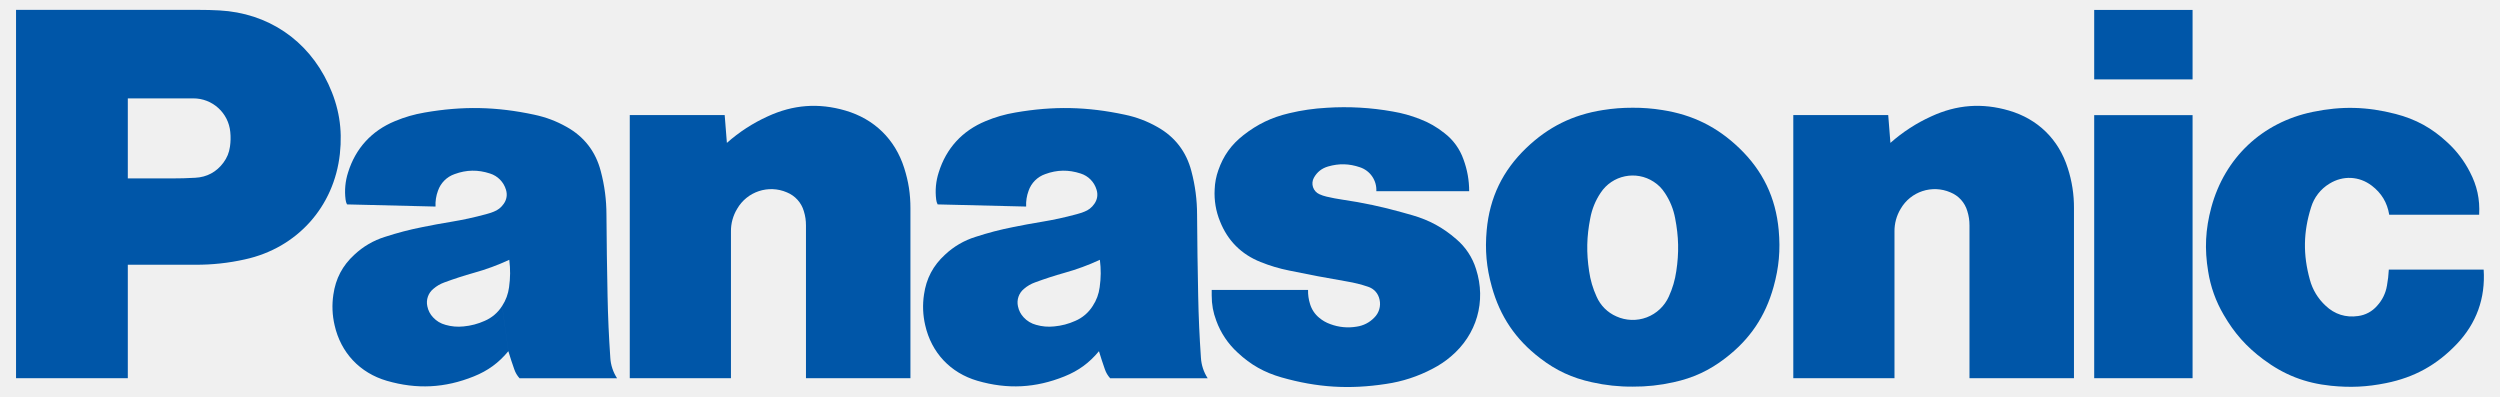
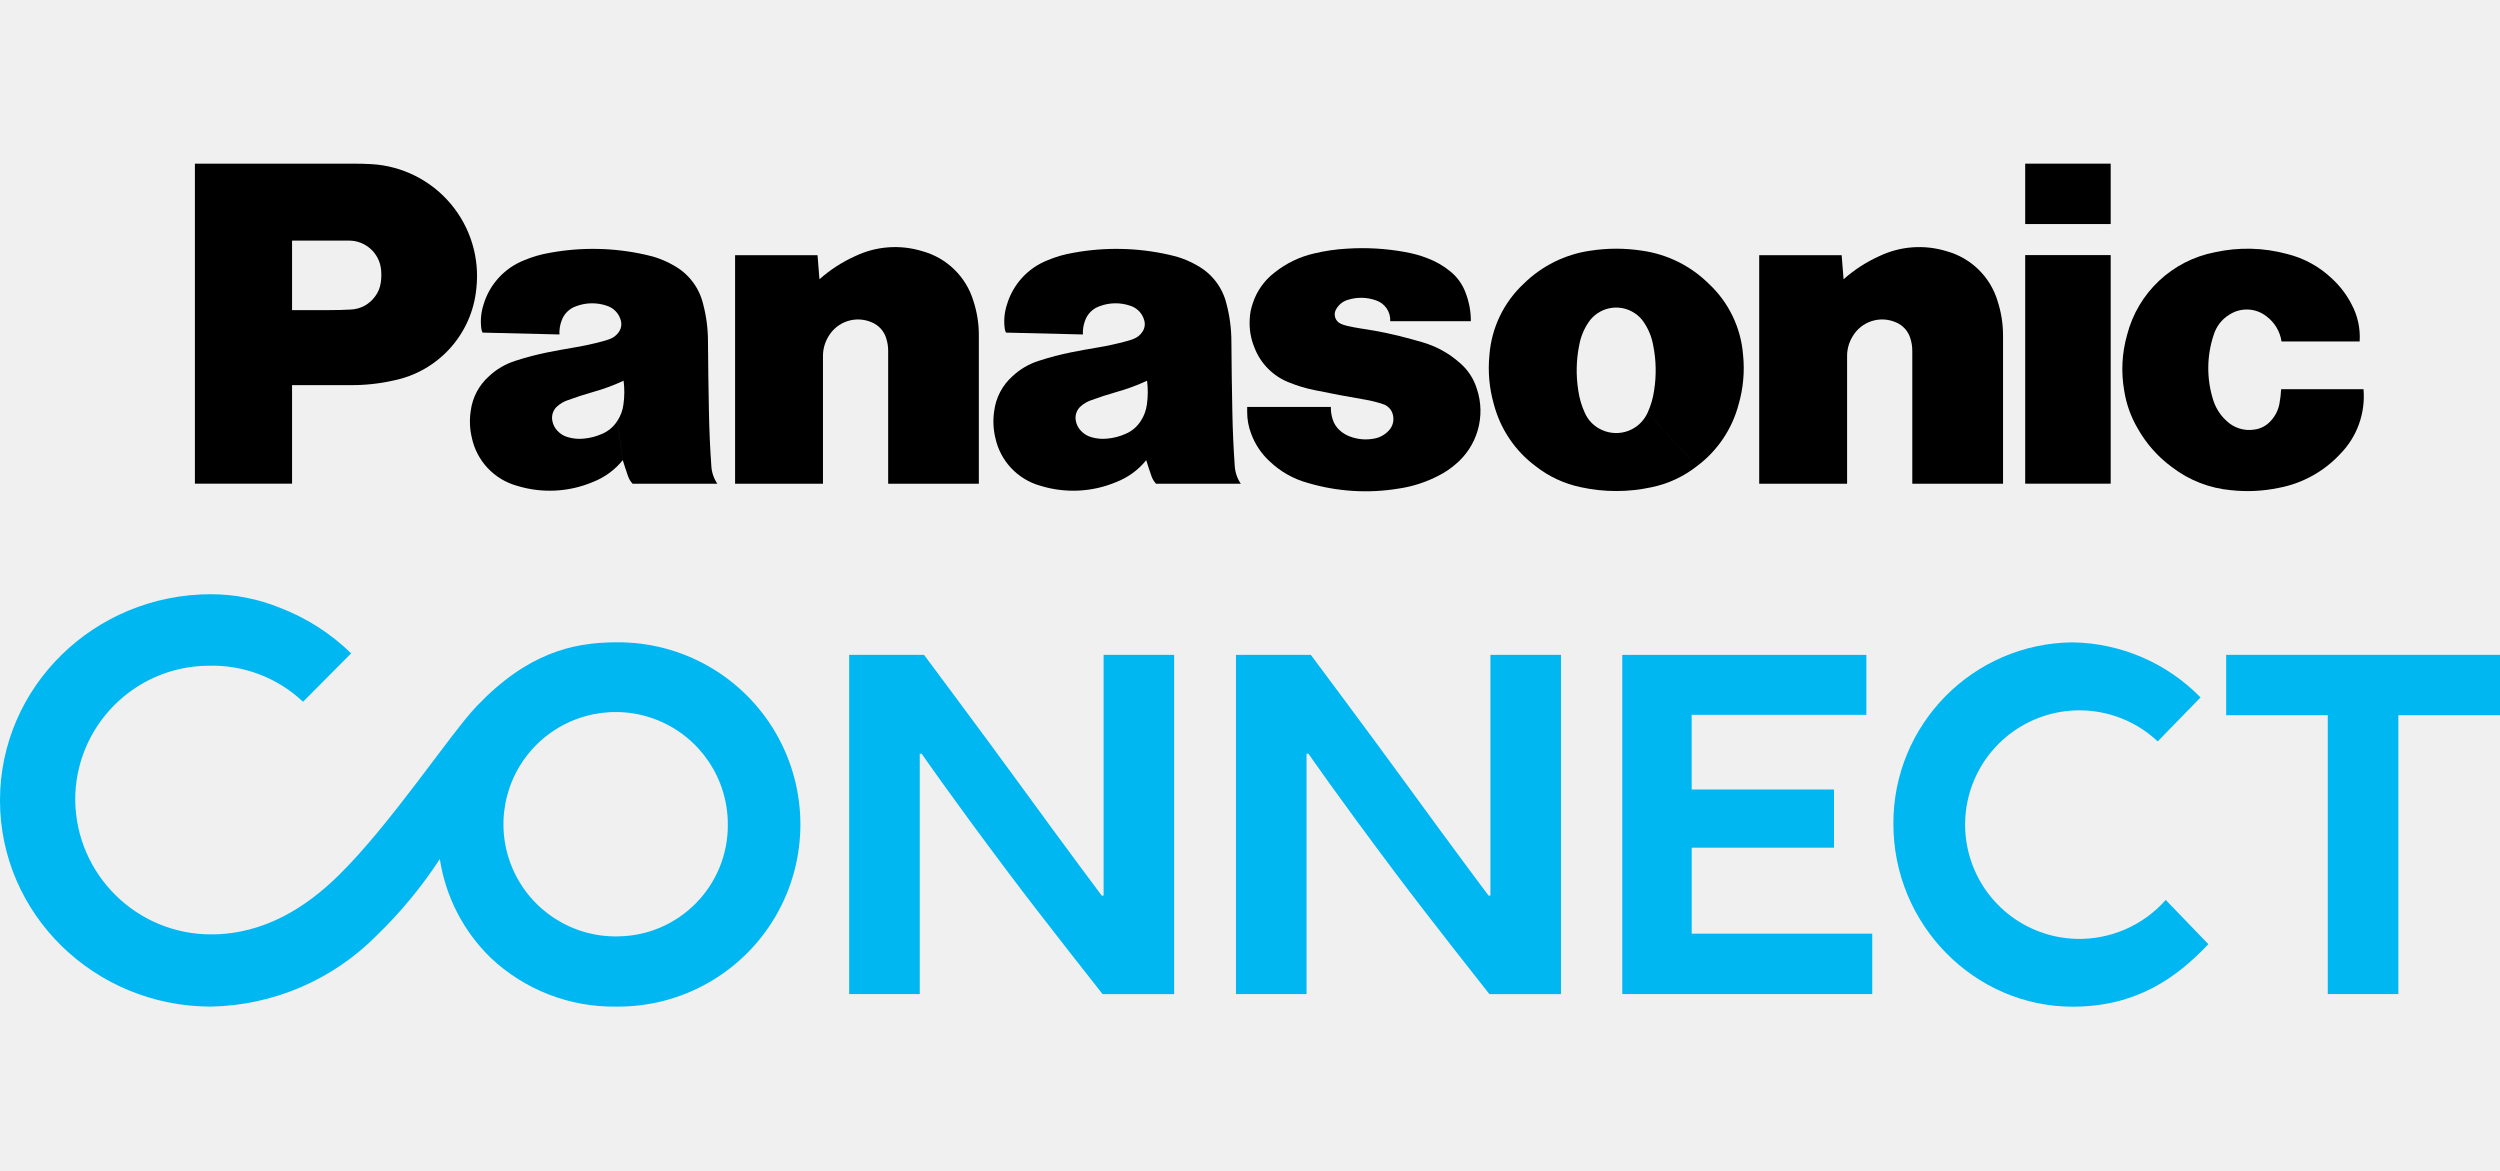
- <svg xmlns="http://www.w3.org/2000/svg" width="252" height="40" fill="none">
-   <g clip-path="url(#a)">
-     <mask id="b" width="253" height="40" x="1" y="0" maskUnits="userSpaceOnUse" style="mask-type:luminance">
-       <path fill="#fff" d="M1.62.821h251.392v38.19H1.62z" />
-     </mask>
-     <g mask="url(#b)">
-       <path fill="#0056A8" d="M247.641 34.68c-2.004 2.107-4.275 3.363-7.123 3.936-1.923.389-3.607.47-5.562.268-2.59-.266-4.728-1.099-6.813-2.658-1.705-1.271-2.926-2.647-3.993-4.49a12.4 12.4 0 0 1-1.569-4.385c-.373-2.255-.275-4.238.318-6.443 1.356-5.014 5.128-8.567 10.211-9.625 2.903-.604 5.485-.542 8.355.2 2.044.528 3.667 1.417 5.213 2.856a10.5 10.5 0 0 1 2.283 2.991c.728 1.392 1.022 2.745.938 4.312h-9.067c-.196-1.215-.779-2.183-1.758-2.927-1.268-.967-2.903-1.044-4.259-.206a4.2 4.2 0 0 0-1.862 2.4c-.781 2.476-.816 4.78-.12 7.281a5.5 5.5 0 0 0 1.59 2.627c.907.865 2.037 1.22 3.277 1.038a3.04 3.04 0 0 0 1.911-1.03 3.94 3.94 0 0 0 .996-2.043c.1-.561.156-1.037.186-1.605h9.559c.19 2.882-.723 5.413-2.711 7.504" />
+ <svg xmlns="http://www.w3.org/2000/svg" viewBox="0 0 324 151.675">
+   <path fill="none" d="M0 0h324v151.675H0z" />
+   <g data-name="2 lines">
+     <g fill="#00b7f1">
+       <path d="M210.242 128.831h32.4v-7.827h-23.4v-11.145h18.445v-7.539h-18.448v-9.678h22.641v-7.769h-31.633v43.958Z" data-name="Path 518" />
+       <path d="M301.68 128.831h9.146V92.69H324v-7.822h-35.489v7.822h13.169Z" data-name="Path 519" />
+       <path d="M143.028 84.868v31.2h-.245s-3.813-5.064-11.088-15.054c-4-5.5-11.942-16.147-11.942-16.147h-9.7v43.963h9.146V97.687h.254s3.654 5.314 11.217 15.39c4.407 5.875 12.224 15.759 12.224 15.759h9.275V84.873h-9.141Z" data-name="Path 520" />
+       <path d="M193.159 84.868v31.2h-.246s-3.813-5.064-11.088-15.054c-4-5.5-11.942-16.147-11.942-16.147h-9.7v43.963h9.146V97.687h.254s3.654 5.314 11.217 15.39c4.407 5.875 12.224 15.759 12.224 15.759h9.275V84.873h-9.141Z" data-name="Path 521" />
+       <path d="M269.093 121.676a14.81 14.81 0 1 1 10.546-25.59l5.549-5.7a23.7 23.7 0 0 0-16.565-7.136 23.44 23.44 0 0 0-23.24 23.538c0 13.073 10.536 23.677 23.221 23.677 8.215 0 13.424-3.688 17.6-8.1l-5.525-5.731a14.95 14.95 0 0 1-11.586 5.042" data-name="Path 522" />
+       <path d="M79.908 83.243c-5.7 0-11.577 1.405-18.157 8.306-3.381 3.544-11.1 15.265-17.893 21.926-4.1 4.019-9.553 7.621-16.5 7.621a17.6 17.6 0 0 1-17.61-17.366A17.37 17.37 0 0 1 27.02 86.278a17.12 17.12 0 0 1 12.253 4.671l6.235-6.278a27.15 27.15 0 0 0-9.218-5.9 23.8 23.8 0 0 0-8.93-1.76C12.248 77.011 0 88.977 0 103.733s12.248 26.722 27.36 26.722a31.04 31.04 0 0 0 21.456-9.218 57.6 57.6 0 0 0 8.186-9.908 22.6 22.6 0 0 0 6.58 12.79 23.2 23.2 0 0 0 16.325 6.335 23.606 23.606 0 1 0 0-47.21Zm.173 38.112a14.539 14.539 0 1 1 14.244-14.536 14.393 14.393 0 0 1-14.245 14.536Z" data-name="Path 523" />
    </g>
-     <path fill="#0056A8" d="M211.095 8.004h9.917V.999h-9.917zm0 30.118h9.917V11.604h-9.917zm-20.541-23.719a16.4 16.4 0 0 1 4.121-2.673c2.562-1.183 5.123-1.376 7.833-.584 2.906.851 5 2.895 5.917 5.784a12.8 12.8 0 0 1 .631 4.074V38.12h-10.532V22.727c0-.514-.062-.95-.216-1.443a2.9 2.9 0 0 0-1.707-1.894 3.974 3.974 0 0 0-5.014 1.658 4.33 4.33 0 0 0-.623 2.295V38.12h-10.2V11.6h9.569zm-117.284 0a16.4 16.4 0 0 1 4.119-2.673c2.563-1.183 5.126-1.376 7.834-.584 2.908.851 5.002 2.895 5.919 5.784.44 1.387.63 2.619.63 4.074V38.12h-10.53V22.727c0-.514-.065-.95-.215-1.443a2.92 2.92 0 0 0-1.711-1.894 3.97 3.97 0 0 0-5.011 1.658 4.3 4.3 0 0 0-.625 2.295V38.12h-10.2V11.6h9.568z" />
-     <mask id="c" width="253" height="40" x="1" y="0" maskUnits="userSpaceOnUse" style="mask-type:luminance">
-       <path fill="#fff" d="M1.62.821h251.392v38.19H1.62z" />
-     </mask>
-     <g mask="url(#c)">
-       <path fill="#0056A8" d="M135.773 28.372c.76.128 1.395.287 2.124.53.61.2 1.029.673 1.162 1.297a1.94 1.94 0 0 1-.537 1.822 3.04 3.04 0 0 1-1.764.903 5.1 5.1 0 0 1-2.655-.25 3.6 3.6 0 0 1-1.127-.642 2.85 2.85 0 0 1-.926-1.394 4.3 4.3 0 0 1-.198-1.414h-9.712v.566c0 .913.142 1.688.463 2.543a8.1 8.1 0 0 0 2.162 3.218c1.315 1.23 2.687 1.997 4.416 2.492 3.59 1.022 6.824 1.225 10.514.66a14.5 14.5 0 0 0 4.716-1.538 9.6 9.6 0 0 0 1.826-1.22c2.623-2.202 3.596-5.564 2.548-8.824a6.45 6.45 0 0 0-1.999-3.023c-1.338-1.16-2.692-1.897-4.392-2.394-.372-.107-.69-.198-1.065-.3a47 47 0 0 0-6.004-1.278 19 19 0 0 1-1.617-.308 3.7 3.7 0 0 1-.719-.245 1.187 1.187 0 0 1-.547-1.66c.32-.574.795-.947 1.422-1.13 1.109-.321 2.13-.294 3.218.077a2.41 2.41 0 0 1 1.653 2.416h9.358a9.2 9.2 0 0 0-.572-3.201 5.7 5.7 0 0 0-1.914-2.651 9.1 9.1 0 0 0-2.499-1.43 13.6 13.6 0 0 0-2.713-.753 27.6 27.6 0 0 0-6.663-.377 21 21 0 0 0-3.787.55c-1.767.417-3.191 1.1-4.619 2.219-1.213.951-2.008 2.063-2.516 3.519a6.4 6.4 0 0 0-.372 1.94 7.4 7.4 0 0 0 .546 3.236c.772 1.936 2.142 3.308 4.082 4.082a16 16 0 0 0 2.879.86c2.043.422 3.772.75 5.828 1.102" />
-     </g>
-     <path fill="#0056A8" d="M19.688 26.686h-6.805v-8.701h4.422c.84 0 1.55-.02 2.39-.067 1.164-.063 2.13-.584 2.824-1.52.367-.498.575-1 .662-1.615a6 6 0 0 0 .032-1.476 3.736 3.736 0 0 0-3.737-3.39h-6.593v28.204H1.617V.996h18.415c.732 0 1.35.013 2.081.054 4.886.262 8.91 2.975 10.98 7.408 1.077 2.307 1.443 4.525 1.166 7.058-.584 5.331-4.313 9.478-9.553 10.626a22.2 22.2 0 0 1-5.018.544m147.893-15.592a18 18 0 0 0-3.005-.234c-1.062 0-1.956.068-3.006.234-3.044.477-5.51 1.701-7.732 3.834-2.379 2.286-3.681 4.991-3.98 8.276-.181 2.017-.025 3.755.518 5.706.832 2.992 2.395 5.304 4.861 7.192 1.623 1.248 3.238 1.996 5.238 2.431a18 18 0 0 0 4.101.44 18.2 18.2 0 0 0 4.104-.44c1.998-.435 3.613-1.183 5.236-2.431l-5.698-6.21a3.99 3.99 0 0 1-5.28 2.004 3.85 3.85 0 0 1-2.005-2.003 9.2 9.2 0 0 1-.75-2.559c-.282-1.862-.25-3.48.115-5.33a6.8 6.8 0 0 1 1.042-2.563 3.87 3.87 0 0 1 5.358-1.116c.467.307.809.649 1.113 1.116a6.8 6.8 0 0 1 1.044 2.563c.36 1.85.397 3.468.115 5.33a9.3 9.3 0 0 1-.752 2.559l5.698 6.209c2.468-1.888 4.03-4.2 4.861-7.192.543-1.95.698-3.69.517-5.706-.298-3.285-1.597-5.99-3.977-8.276-2.224-2.136-4.689-3.357-7.736-3.834" />
-     <mask id="d" width="253" height="40" x="1" y="0" maskUnits="userSpaceOnUse" style="mask-type:luminance">
-       <path fill="#fff" d="M1.62.821h251.392v38.19H1.62z" />
-     </mask>
-     <g mask="url(#d)">
-       <path fill="#0056A8" d="M121.052 36.043a124 124 0 0 1-.275-6.227 574 574 0 0 1-.112-8.19 17 17 0 0 0-.572-4.37c-.51-1.97-1.664-3.469-3.442-4.464a11.2 11.2 0 0 0-3.261-1.23c-3.824-.819-7.2-.887-11.053-.218a13.4 13.4 0 0 0-2.996.868c-2.348.972-3.965 2.742-4.719 5.167a6.3 6.3 0 0 0-.255 2.735c.02.177.065.327.145.49l8.923.217a4 4 0 0 1 .244-1.584 2.71 2.71 0 0 1 1.681-1.688c1.196-.44 2.349-.457 3.563-.061a2.43 2.43 0 0 1 1.611 1.637c.156.5.079.994-.224 1.422a2.1 2.1 0 0 1-1.02.797 7 7 0 0 1-.765.249c-1.241.334-2.3.564-3.566.774a72 72 0 0 0-2.842.524c-1.351.268-2.48.564-3.788.988a7.9 7.9 0 0 0-3.068 1.79c-1.205 1.101-1.893 2.407-2.123 4.027a8.2 8.2 0 0 0 .123 3.085c.624 2.766 2.544 4.811 5.27 5.604 3.019.876 5.853.732 8.768-.445 1.419-.57 2.5-1.361 3.476-2.539l-.63-4.558a3.86 3.86 0 0 1-1.762 1.504 6.6 6.6 0 0 1-2.119.556 4.7 4.7 0 0 1-1.82-.157 2.6 2.6 0 0 1-1.258-.756 2.25 2.25 0 0 1-.575-1.114 1.77 1.77 0 0 1 .6-1.755 3.5 3.5 0 0 1 1.12-.655 39 39 0 0 1 2.982-.968 23 23 0 0 0 3.555-1.31c.12.97.114 1.8-.021 2.765a4.4 4.4 0 0 1-.702 1.89l.63 4.558c.195.648.375 1.19.596 1.823.125.356.289.631.537.908h9.829a4.25 4.25 0 0 1-.685-2.09m-59.534.001a124 124 0 0 1-.276-6.227 574 574 0 0 1-.112-8.19 17 17 0 0 0-.572-4.37c-.51-1.97-1.663-3.469-3.442-4.464-1.074-.6-2.059-.97-3.26-1.23-3.825-.819-7.2-.887-11.055-.218-1.08.188-1.98.448-2.994.868-2.349.972-3.966 2.742-4.72 5.167a6.3 6.3 0 0 0-.254 2.735 1.4 1.4 0 0 0 .144.49l8.924.217a4 4 0 0 1 .243-1.584 2.71 2.71 0 0 1 1.681-1.688c1.198-.44 2.35-.457 3.562-.061a2.44 2.44 0 0 1 1.615 1.637c.153.5.076.994-.227 1.422-.264.378-.59.633-1.02.797a7 7 0 0 1-.766.249c-1.24.334-2.3.564-3.565.774a73 73 0 0 0-2.843.524 32 32 0 0 0-3.788.988 7.94 7.94 0 0 0-3.067 1.79c-1.204 1.101-1.891 2.407-2.123 4.027a8.2 8.2 0 0 0 .124 3.085c.622 2.766 2.545 4.811 5.267 5.604 3.023.876 5.854.732 8.77-.445 1.418-.57 2.502-1.361 3.477-2.539l-.629-4.558a3.86 3.86 0 0 1-1.766 1.504 6.6 6.6 0 0 1-2.115.556 4.7 4.7 0 0 1-1.821-.157c-.506-.14-.9-.375-1.257-.756a2.25 2.25 0 0 1-.577-1.114 1.77 1.77 0 0 1 .6-1.755c.349-.298.69-.498 1.12-.655a39 39 0 0 1 2.984-.968 23 23 0 0 0 3.555-1.31c.118.97.112 1.8-.022 2.765a4.46 4.46 0 0 1-.7 1.89l.629 4.558c.193.648.373 1.19.596 1.823.124.356.287.631.535.908h9.83a4.26 4.26 0 0 1-.686-2.09" />
+     <g class="brand-name">
+       <path d="M262.466 21.21h11.078v7.827h-11.078z" data-name="Rectangle 385" />
+       <path d="M303.292 58.833a14.5 14.5 0 0 1-7.956 4.393 19.7 19.7 0 0 1-6.215.3 14.7 14.7 0 0 1-7.611-2.969 15.8 15.8 0 0 1-4.455-5.016 13.8 13.8 0 0 1-1.755-4.9 16.2 16.2 0 0 1 .36-7.2 14.62 14.62 0 0 1 11.4-10.752 19.6 19.6 0 0 1 9.328.221 12.9 12.9 0 0 1 5.827 3.189 11.9 11.9 0 0 1 2.551 3.343 8.94 8.94 0 0 1 1.045 4.815h-10.125a4.96 4.96 0 0 0-1.966-3.271 4.13 4.13 0 0 0-4.757-.23 4.67 4.67 0 0 0-2.081 2.681 13.64 13.64 0 0 0-.134 8.134 6.2 6.2 0 0 0 1.77 2.94 4.25 4.25 0 0 0 3.659 1.161 3.44 3.44 0 0 0 2.139-1.151 4.45 4.45 0 0 0 1.113-2.283 14 14 0 0 0 .206-1.794h10.675a10.64 10.64 0 0 1-3.017 8.388" data-name="Path 510" />
+       <path d="M262.466 33.06h11.078v29.624h-11.078z" data-name="Rectangle 386" />
+       <path d="M238.927 36.192a18.3 18.3 0 0 1 4.6-2.983 12.02 12.02 0 0 1 8.752-.652 9.55 9.55 0 0 1 6.609 6.46 14.4 14.4 0 0 1 .705 4.551v19.121h-11.76V45.496a5.3 5.3 0 0 0-.24-1.611 3.25 3.25 0 0 0-1.909-2.12 4.437 4.437 0 0 0-5.6 1.856 4.84 4.84 0 0 0-.7 2.566v16.507h-11.391V33.07h10.685z" data-name="Path 511" />
+       <path d="M106.201 36.192a18.3 18.3 0 0 1 4.6-2.983 12 12 0 0 1 8.748-.652 9.55 9.55 0 0 1 6.609 6.46 14.2 14.2 0 0 1 .7 4.551v19.121h-11.751V45.496a5.3 5.3 0 0 0-.24-1.611 3.25 3.25 0 0 0-1.909-2.12 4.437 4.437 0 0 0-5.6 1.856 4.84 4.84 0 0 0-.7 2.566v16.507H95.267V33.07h10.685z" data-name="Path 512" />
+       <path d="M176.865 51.783a15.5 15.5 0 0 1 2.374.595 1.9 1.9 0 0 1 1.295 1.446 2.18 2.18 0 0 1-.6 2.033 3.4 3.4 0 0 1-1.971 1.007 5.74 5.74 0 0 1-2.969-.278 4 4 0 0 1-1.256-.719 3.13 3.13 0 0 1-1.036-1.554 4.9 4.9 0 0 1-.221-1.578h-10.847v.633a7.7 7.7 0 0 0 .518 2.839 9.1 9.1 0 0 0 2.412 3.6 11.55 11.55 0 0 0 4.935 2.782 26.3 26.3 0 0 0 11.745.734 16.2 16.2 0 0 0 5.266-1.717 10.6 10.6 0 0 0 2.043-1.362 9.01 9.01 0 0 0 2.844-9.86 7.2 7.2 0 0 0-2.23-3.376 12.5 12.5 0 0 0-4.906-2.676c-.417-.12-.767-.221-1.189-.336a53 53 0 0 0-6.7-1.424c-.643-.1-1.18-.2-1.808-.345a4 4 0 0 1-.806-.273 1.32 1.32 0 0 1-.662-1.75 1 1 0 0 1 .053-.1 2.58 2.58 0 0 1 1.587-1.261 5.7 5.7 0 0 1 3.592.086 2.69 2.69 0 0 1 1.846 2.7h10.45a10.1 10.1 0 0 0-.643-3.578 6.35 6.35 0 0 0-2.134-2.964 10.3 10.3 0 0 0-2.8-1.6 15.2 15.2 0 0 0-3.031-.839 30.7 30.7 0 0 0-7.438-.422 23.7 23.7 0 0 0-4.23.614 12.7 12.7 0 0 0-5.16 2.479 8.2 8.2 0 0 0-2.81 3.933 7.1 7.1 0 0 0-.417 2.168 8.3 8.3 0 0 0 .609 3.611 7.86 7.86 0 0 0 4.561 4.561 18.3 18.3 0 0 0 3.218.964c2.288.47 4.22.839 6.517 1.228" data-name="Path 513" />
+       <path d="M45.45 49.91h-7.6v-9.721h4.935c.94 0 1.736-.024 2.671-.072a4.08 4.08 0 0 0 3.156-1.7 3.77 3.77 0 0 0 .739-1.8 6.8 6.8 0 0 0 .038-1.65 4.173 4.173 0 0 0-4.172-3.784h-7.366v31.5H25.26V21.21h20.57c.815 0 1.511.019 2.326.062A14.52 14.52 0 0 1 61.73 37.429a13.45 13.45 0 0 1-10.671 11.87 24.5 24.5 0 0 1-5.606.614" data-name="Path 514" />
+       <path d="M212.827 32.49a21.9 21.9 0 0 0-6.714 0 15.4 15.4 0 0 0-8.642 4.283 14.08 14.08 0 0 0-4.441 9.246 17 17 0 0 0 .575 6.374 14.64 14.64 0 0 0 5.429 8.038 14.14 14.14 0 0 0 5.851 2.714 21.5 21.5 0 0 0 9.16 0 14.1 14.1 0 0 0 5.851-2.714l-6.369-6.94a4.46 4.46 0 0 1-5.9 2.24 4.3 4.3 0 0 1-2.24-2.24 10.3 10.3 0 0 1-.839-2.858 16.6 16.6 0 0 1 .129-5.956 7.7 7.7 0 0 1 1.165-2.863 4.324 4.324 0 0 1 5.985-1.247 4.1 4.1 0 0 1 1.247 1.247 7.7 7.7 0 0 1 1.165 2.863 16.6 16.6 0 0 1 .13 5.956 10.6 10.6 0 0 1-.839 2.858l6.369 6.94a14.64 14.64 0 0 0 5.429-8.038 16.8 16.8 0 0 0 .576-6.374 14.1 14.1 0 0 0-4.446-9.246 15.34 15.34 0 0 0-8.632-4.283" data-name="Path 515" />
+       <path d="M160.02 60.353a135 135 0 0 1-.307-6.959c-.067-3.213-.1-5.932-.125-9.146a19.3 19.3 0 0 0-.638-4.882 7.74 7.74 0 0 0-3.846-4.988 12.2 12.2 0 0 0-3.645-1.372 30.9 30.9 0 0 0-12.349-.245 15 15 0 0 0-3.347.969 8.88 8.88 0 0 0-5.271 5.774 7 7 0 0 0-.283 3.055 1.6 1.6 0 0 0 .163.547l9.971.24a4.45 4.45 0 0 1 .273-1.77 3.02 3.02 0 0 1 1.88-1.885 5.85 5.85 0 0 1 3.98-.067 2.72 2.72 0 0 1 1.8 1.832 1.77 1.77 0 0 1-.249 1.587 2.35 2.35 0 0 1-1.141.887c-.3.11-.552.2-.854.278a39 39 0 0 1-3.985.863c-1.122.187-2.062.36-3.175.58a36 36 0 0 0-4.23 1.108 8.8 8.8 0 0 0-3.424 2 7.24 7.24 0 0 0-2.369 4.5 9.1 9.1 0 0 0 .139 3.448 8.24 8.24 0 0 0 5.884 6.259 14.4 14.4 0 0 0 9.8-.494 9.35 9.35 0 0 0 3.88-2.834l-.7-5.093a4.3 4.3 0 0 1-1.971 1.679 7.4 7.4 0 0 1-2.364.619 5.3 5.3 0 0 1-2.033-.173 2.9 2.9 0 0 1-1.405-.849 2.46 2.46 0 0 1-.643-1.242 1.98 1.98 0 0 1 .671-1.961 4 4 0 0 1 1.252-.729 45 45 0 0 1 3.328-1.084 26 26 0 0 0 3.971-1.463 11.3 11.3 0 0 1-.024 3.093 5 5 0 0 1-.782 2.11l.7 5.093c.221.719.417 1.328.667 2.038a2.85 2.85 0 0 0 .6 1.012h10.985a4.57 4.57 0 0 1-.782-2.331" data-name="Path 516" />
+       <path d="M92.186 60.353a135 135 0 0 1-.307-6.959c-.067-3.213-.1-5.932-.125-9.146a19 19 0 0 0-.638-4.882 7.74 7.74 0 0 0-3.846-4.988 12.2 12.2 0 0 0-3.645-1.372 30.9 30.9 0 0 0-12.349-.245 15 15 0 0 0-3.347.969 8.9 8.9 0 0 0-5.271 5.774 7.1 7.1 0 0 0-.283 3.055 1.6 1.6 0 0 0 .163.547l9.966.24a4.45 4.45 0 0 1 .273-1.77 3.02 3.02 0 0 1 1.88-1.885 5.85 5.85 0 0 1 3.98-.067 2.72 2.72 0 0 1 1.8 1.832 1.77 1.77 0 0 1-.249 1.587 2.37 2.37 0 0 1-1.141.887 9 9 0 0 1-.854.278 39 39 0 0 1-3.985.863c-1.117.187-2.062.36-3.175.58a36 36 0 0 0-4.23 1.108 8.9 8.9 0 0 0-3.429 2 7.24 7.24 0 0 0-2.369 4.5 9.1 9.1 0 0 0 .139 3.448 8.24 8.24 0 0 0 5.884 6.259 14.4 14.4 0 0 0 9.8-.494 9.35 9.35 0 0 0 3.88-2.834l-.7-5.093a4.3 4.3 0 0 1-1.971 1.679 7.4 7.4 0 0 1-2.364.619 5.3 5.3 0 0 1-2.033-.173 2.86 2.86 0 0 1-1.405-.849 2.46 2.46 0 0 1-.643-1.242 1.98 1.98 0 0 1 .671-1.961 4 4 0 0 1 1.252-.729 45 45 0 0 1 3.333-1.084 26 26 0 0 0 3.971-1.463 11.5 11.5 0 0 1-.024 3.093 5 5 0 0 1-.782 2.11l.7 5.093c.221.719.417 1.328.667 2.038a2.85 2.85 0 0 0 .6 1.012h10.982a4.6 4.6 0 0 1-.777-2.331" data-name="Path 517" />
    </g>
  </g>
-   <defs>
-     <clipPath id="a">
-       <path fill="#fff" d="M.625 0h250.75v40H.624z" />
-     </clipPath>
-   </defs>
</svg>
